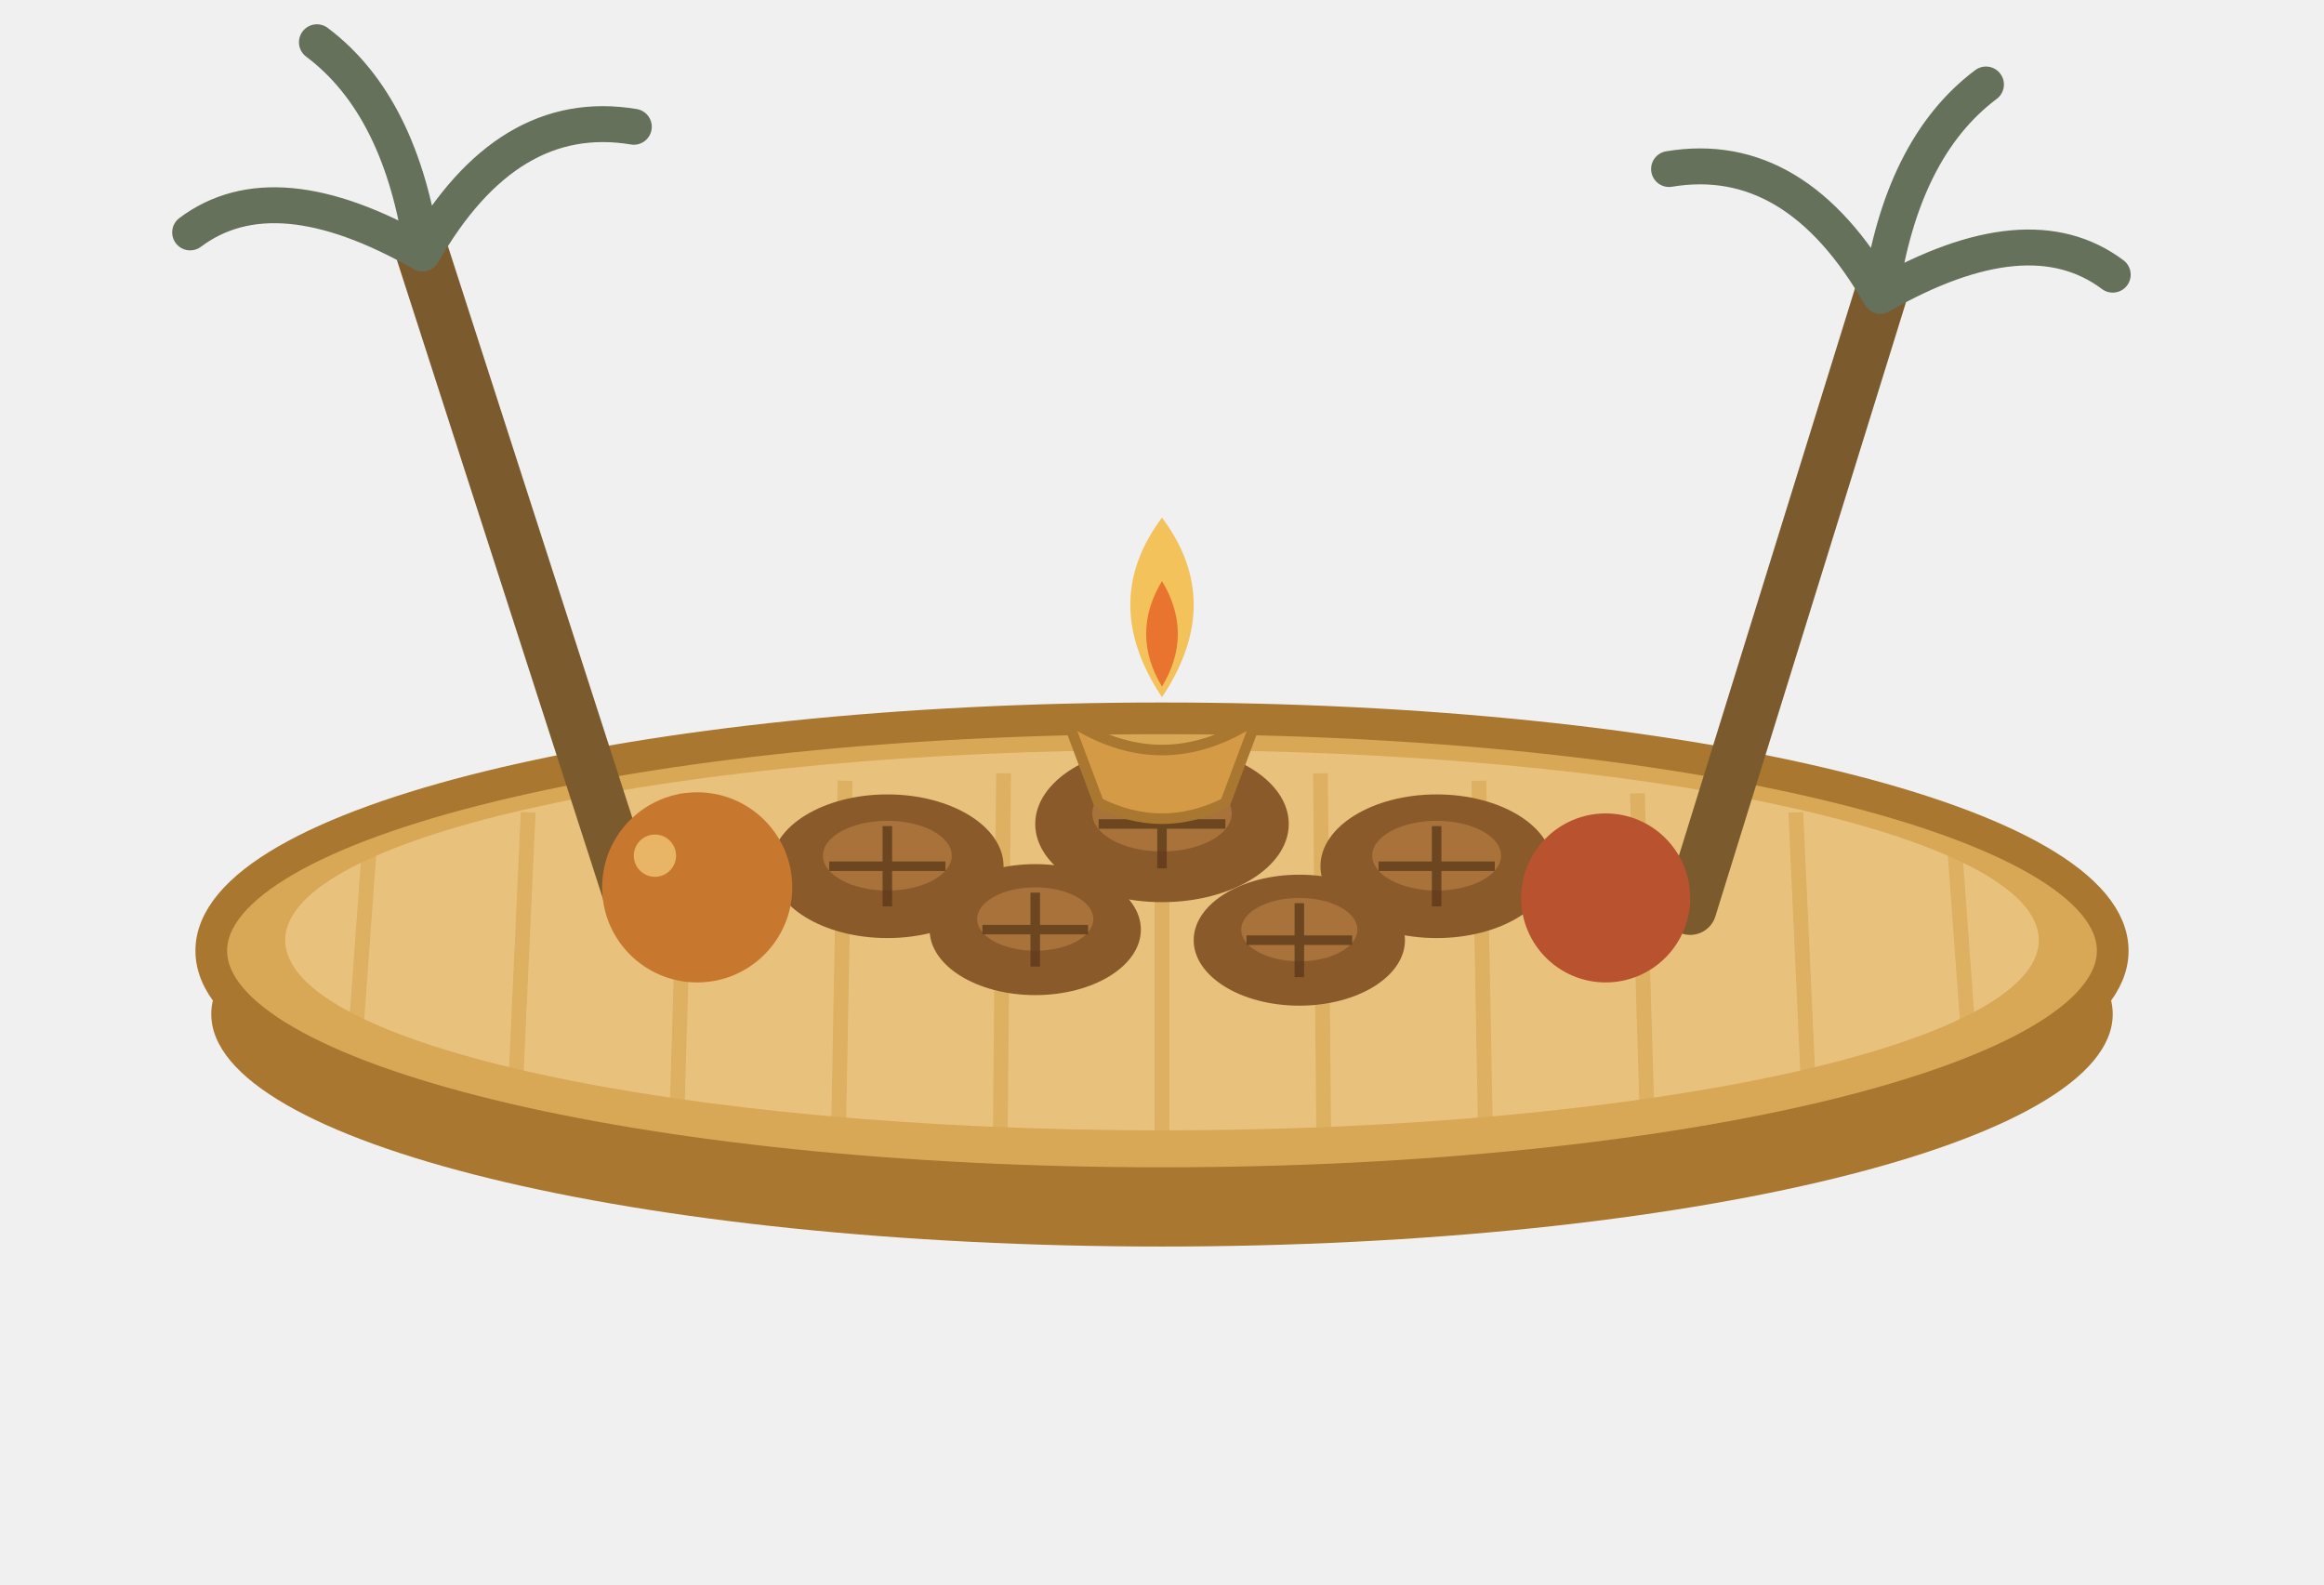
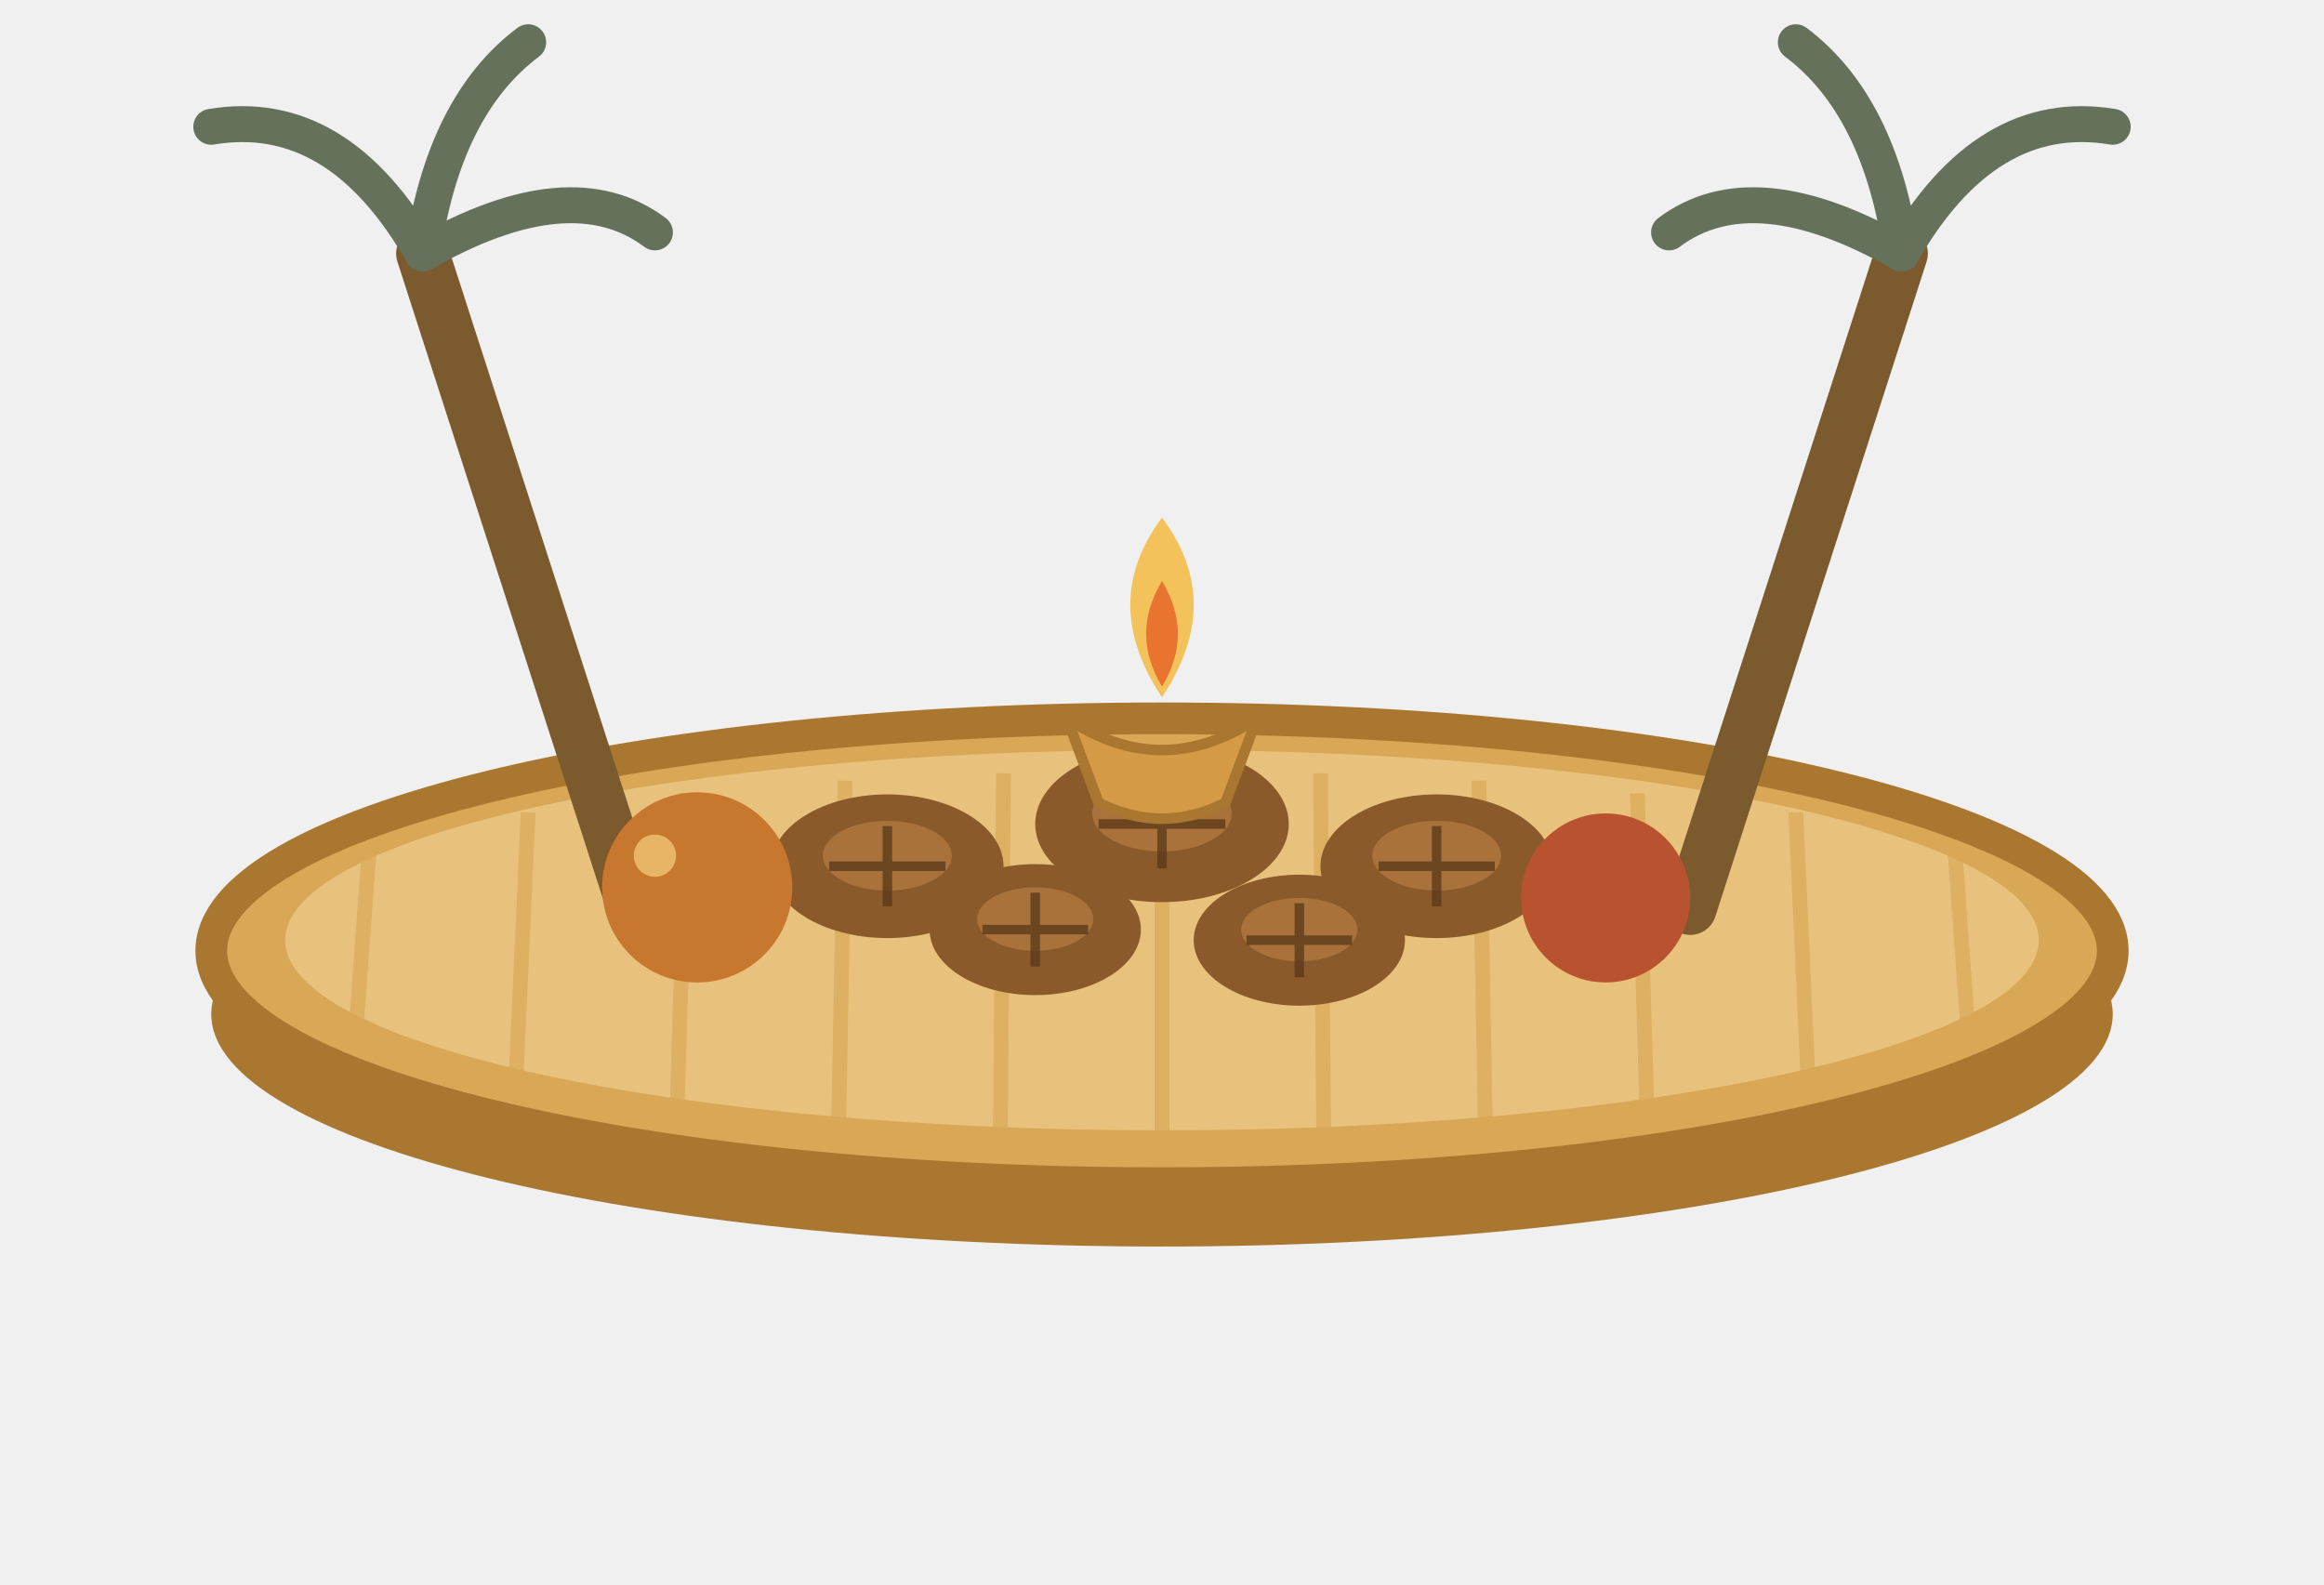
- <svg xmlns="http://www.w3.org/2000/svg" viewBox="0 0 220 150" width="220" height="150" role="img">
-   <defs />
+ <svg xmlns="http://www.w3.org/2000/svg" viewBox="0 0 220 150" width="220" height="150" role="img" class="s-root">
+   <defs>
+     <pattern id="p-dots" width="12" height="12" patternUnits="userSpaceOnUse">
+       <circle cx="6" cy="6" r="1.7" fill="#E3B25A" opacity=".75" />
+     </pattern>
+     <pattern id="p-motif" width="16" height="16" patternUnits="userSpaceOnUse">
+       <path d="M8 2 l3 6 l-3 6 l-3 -6z" fill="#E3B25A" opacity=".8" />
+     </pattern>
+     <pattern id="p-check" width="10" height="10" patternUnits="userSpaceOnUse">
+       <path d="M0 0h5v5H0zM5 5h5v5H5z" fill="#ffffff" opacity=".13" />
+     </pattern>
+   </defs>
  <style>
- .flame{transform-box:fill-box;transform-origin:50% 100%;animation:fl 1.6s ease-in-out infinite}
- @keyframes fl{0%,100%{transform:scale(1,1)}50%{transform:scale(.88,1.12) rotate(2deg)}}
- .stream{animation:str 1s linear infinite}@keyframes str{to{stroke-dashoffset:-18}}
- .sway{transform-box:fill-box;transform-origin:50% 100%;animation:sw 5s ease-in-out infinite}
- @keyframes sw{0%,100%{transform:rotate(-.8deg)}50%{transform:rotate(.8deg)}}
- .bob{animation:bob 4s ease-in-out infinite}@keyframes bob{0%,100%{transform:translateY(0)}50%{transform:translateY(-3px)}}
- .wave{animation:wv 7s ease-in-out infinite alternate}@keyframes wv{from{transform:translateX(-14px)}to{transform:translateX(14px)}}
- .wave2{animation:wv 9s ease-in-out infinite alternate-reverse}
- .glow{transform-box:fill-box;transform-origin:center;animation:gl 6s ease-in-out infinite}@keyframes gl{0%,100%{transform:scale(1);opacity:.55}50%{transform:scale(1.08);opacity:.8}}
- .rise{animation:ri 2.4s cubic-bezier(.2,.8,.2,1) both}@keyframes ri{from{transform:translateY(70px)}to{transform:none}}
- .bird{animation:bd 14s linear infinite}@keyframes bd{from{transform:translateX(-120px)}to{transform:translateX(1320px)}}
- .wing{transform-box:fill-box;transform-origin:50% 50%;animation:wg .7s ease-in-out infinite alternate}@keyframes wg{to{transform:scaleY(.5)}}
- @media (prefers-reduced-motion:reduce){*{animation:none!important}}
+ .s-flame{transform-box:fill-box;transform-origin:50% 100%;animation:s-fl 1.6s ease-in-out infinite}
+ @keyframes s-fl{0%,100%{transform:scale(1,1)}50%{transform:scale(.88,1.12) rotate(2deg)}}
+ .s-stream{animation:s-str 1s linear infinite}@keyframes s-str{to{stroke-dashoffset:-18}}
+ .s-sway{transform-box:fill-box;transform-origin:50% 100%;animation:s-sw 5s ease-in-out infinite}
+ @keyframes s-sw{0%,100%{transform:rotate(-.8deg)}50%{transform:rotate(.8deg)}}
+ .s-bob{animation:s-bob 4s ease-in-out infinite}@keyframes s-bob{0%,100%{transform:translateY(0)}50%{transform:translateY(-3px)}}
+ .s-wave{animation:s-wv 7s ease-in-out infinite alternate}@keyframes s-wv{from{transform:translateX(-14px)}to{transform:translateX(14px)}}
+ .s-wave2{animation:s-wv 9s ease-in-out infinite alternate-reverse}
+ .s-glow{transform-box:fill-box;transform-origin:center;animation:s-gl 6s ease-in-out infinite}@keyframes s-gl{0%,100%{transform:scale(1);opacity:.55}50%{transform:scale(1.08);opacity:.8}}
+ .s-bird{animation:s-bd 16s linear infinite}@keyframes s-bd{from{transform:translateX(-140px)}to{transform:translateX(1400px)}}
+ .s-wing{transform-box:fill-box;transform-origin:50% 50%;animation:s-wg .7s ease-in-out infinite alternate}@keyframes s-wg{to{transform:scaleY(.5)}}
+ .s-legA,.s-legB{transform-box:fill-box;transform-origin:50% 0}
+ @media (prefers-reduced-motion:reduce){.s-root,.s-root *{animation:none!important}}
</style>
  <g transform="translate(110 90) rotate(0)">
    <ellipse cx="0" cy="6" rx="90" ry="22" fill="#A9772F" />
    <ellipse cx="0" cy="0" rx="90" ry="22" fill="#D8A857" />
    <ellipse cx="0" cy="-1" rx="83" ry="18" fill="#E8C27C" />
    <path d="M-75.0 -10.3 L-76.5 10.3" stroke="#D8A857" stroke-width="1.4" opacity=".7" />
    <path d="M-60.0 -13.1 L-61.2 13.1" stroke="#D8A857" stroke-width="1.4" opacity=".7" />
    <path d="M-45.0 -14.9 L-45.9 14.9" stroke="#D8A857" stroke-width="1.4" opacity=".7" />
    <path d="M-30.0 -16.1 L-30.6 16.1" stroke="#D8A857" stroke-width="1.4" opacity=".7" />
    <path d="M-15.0 -16.8 L-15.3 16.8" stroke="#D8A857" stroke-width="1.4" opacity=".7" />
    <path d="M0.0 -17.0 L0.0 17.0" stroke="#D8A857" stroke-width="1.4" opacity=".7" />
    <path d="M15.0 -16.8 L15.3 16.8" stroke="#D8A857" stroke-width="1.4" opacity=".7" />
    <path d="M30.0 -16.1 L30.6 16.1" stroke="#D8A857" stroke-width="1.4" opacity=".7" />
    <path d="M45.0 -14.9 L45.9 14.9" stroke="#D8A857" stroke-width="1.4" opacity=".7" />
    <path d="M60.0 -13.1 L61.2 13.1" stroke="#D8A857" stroke-width="1.4" opacity=".7" />
    <path d="M75.0 -10.3 L76.5 10.3" stroke="#D8A857" stroke-width="1.4" opacity=".7" />
    <ellipse cx="0" cy="0" rx="90" ry="22" fill="none" stroke="#A9772F" stroke-width="3" />
    <path d="M-50 -4 L-70 -66" stroke="#7B5B2E" stroke-width="5" stroke-linecap="round" />
-     <path d="M-45 -4 L-45 -62" stroke="#8A6A3B" stroke-width="5" stroke-linecap="round" opacity=".0" />
-     <path d="M-70 -66 q-14 -8 -22 -2 M-70 -66 q8 -14 20 -12 M-70 -66 q-2 -14 -10 -20" stroke="#65715A" stroke-width="3.4" fill="none" stroke-linecap="round" />
-     <path d="M50 -4 L68 -62" stroke="#7B5B2E" stroke-width="5" stroke-linecap="round" />
-     <path d="M68 -62 q14 -8 22 -2 M68 -62 q-8 -14 -20 -12 M68 -62 q2 -14 10 -20" stroke="#65715A" stroke-width="3.4" fill="none" stroke-linecap="round" />
+     <path d="M-70 -66 q14 -8 22 -2 M-70 -66 q-8 -14 -20 -12 M-70 -66 q2 -14 10 -20" stroke="#65715A" stroke-width="3.4" fill="none" stroke-linecap="round" />
+     <path d="M50 -4 L70 -66" stroke="#7B5B2E" stroke-width="5" stroke-linecap="round" />
+     <path d="M70 -66 q-14 -8 -22 -2 M70 -66 q8 -14 20 -12 M70 -66 q-2 -14 -10 -20" stroke="#65715A" stroke-width="3.4" fill="none" stroke-linecap="round" />
    <ellipse cx="-26" cy="-8" rx="11" ry="6.8" fill="#8B5A2B" />
    <ellipse cx="-26" cy="-9" rx="6.1" ry="3.3" fill="#A8723A" />
    <path d="M-31.5 -8 L-20.5 -8M-26 -11.8 L-26 -4.2" stroke="#5C3A1A" stroke-width=".9" opacity=".8" />
    <ellipse cx="0" cy="-12" rx="12" ry="7.4" fill="#8B5A2B" />
    <ellipse cx="0" cy="-13" rx="6.6" ry="3.6" fill="#A8723A" />
    <path d="M-6.0 -12 L6.0 -12M0 -16.2 L0 -7.8" stroke="#5C3A1A" stroke-width=".9" opacity=".8" />
    <ellipse cx="26" cy="-8" rx="11" ry="6.8" fill="#8B5A2B" />
    <ellipse cx="26" cy="-9" rx="6.1" ry="3.3" fill="#A8723A" />
    <path d="M20.5 -8 L31.5 -8M26 -11.8 L26 -4.2" stroke="#5C3A1A" stroke-width=".9" opacity=".8" />
    <ellipse cx="-12" cy="-2" rx="10" ry="6.2" fill="#8B5A2B" />
    <ellipse cx="-12" cy="-3" rx="5.5" ry="3.0" fill="#A8723A" />
    <path d="M-17.0 -2 L-7.0 -2M-12 -5.5 L-12 1.5" stroke="#5C3A1A" stroke-width=".9" opacity=".8" />
    <ellipse cx="13" cy="-1" rx="10" ry="6.2" fill="#8B5A2B" />
    <ellipse cx="13" cy="-2" rx="5.5" ry="3.0" fill="#A8723A" />
    <path d="M8.0 -1 L18.0 -1M13 -4.5 L13 2.5" stroke="#5C3A1A" stroke-width=".9" opacity=".8" />
    <circle cx="-44" cy="-6" r="9" fill="#C8782E" />
    <circle cx="42" cy="-5" r="8" fill="#B9532F" />
    <circle cx="-48" cy="-9" r="2" fill="#E8B466" />
    <path d="M-9 -22 q9 6 18 0 l-3 8 q-6 3 -12 0z" fill="#D49A45" stroke="#A9772F" stroke-width="1" />
-     <path class="flame" d="M0 -24 q-6 -9 0 -17 q6 8 0 17z" fill="#F4C25B" />
+     <path class="s-flame" d="M0 -24 q-6 -9 0 -17 q6 8 0 17z" fill="#F4C25B" />
    <path d="M0 -25 q-3 -5 0 -10 q3 5 0 10z" fill="#E8742F" />
  </g>
</svg>
